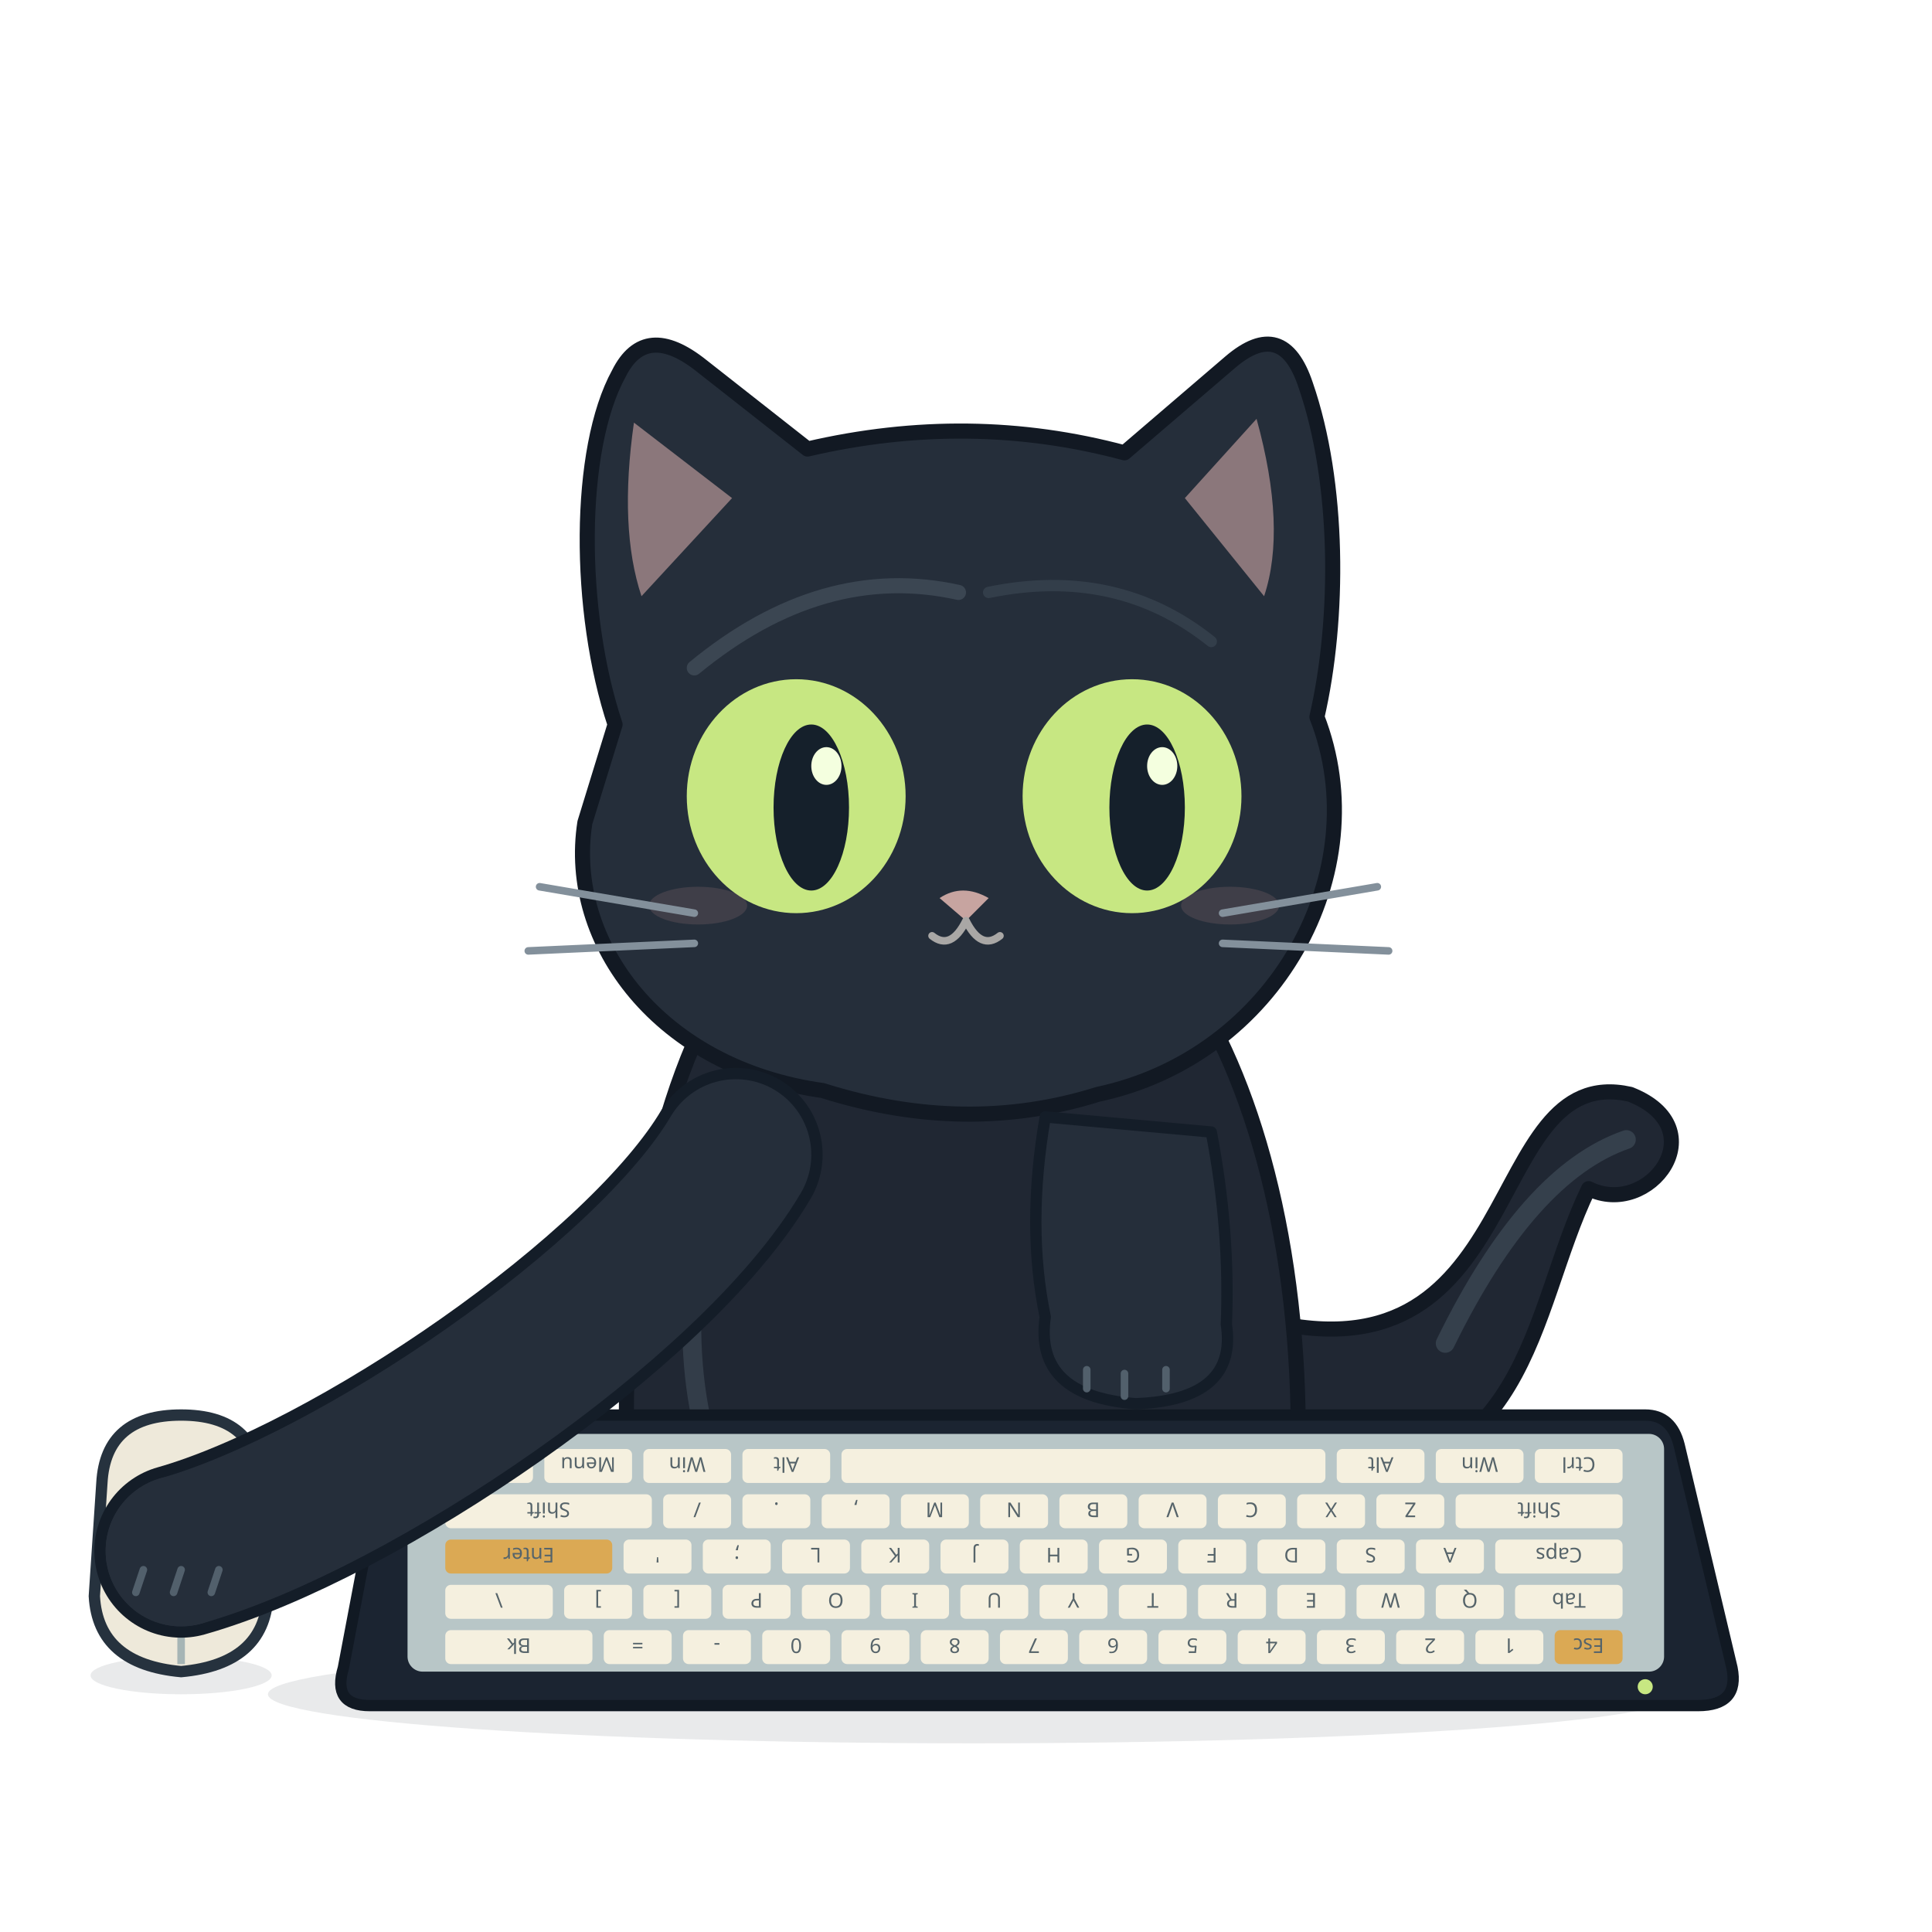
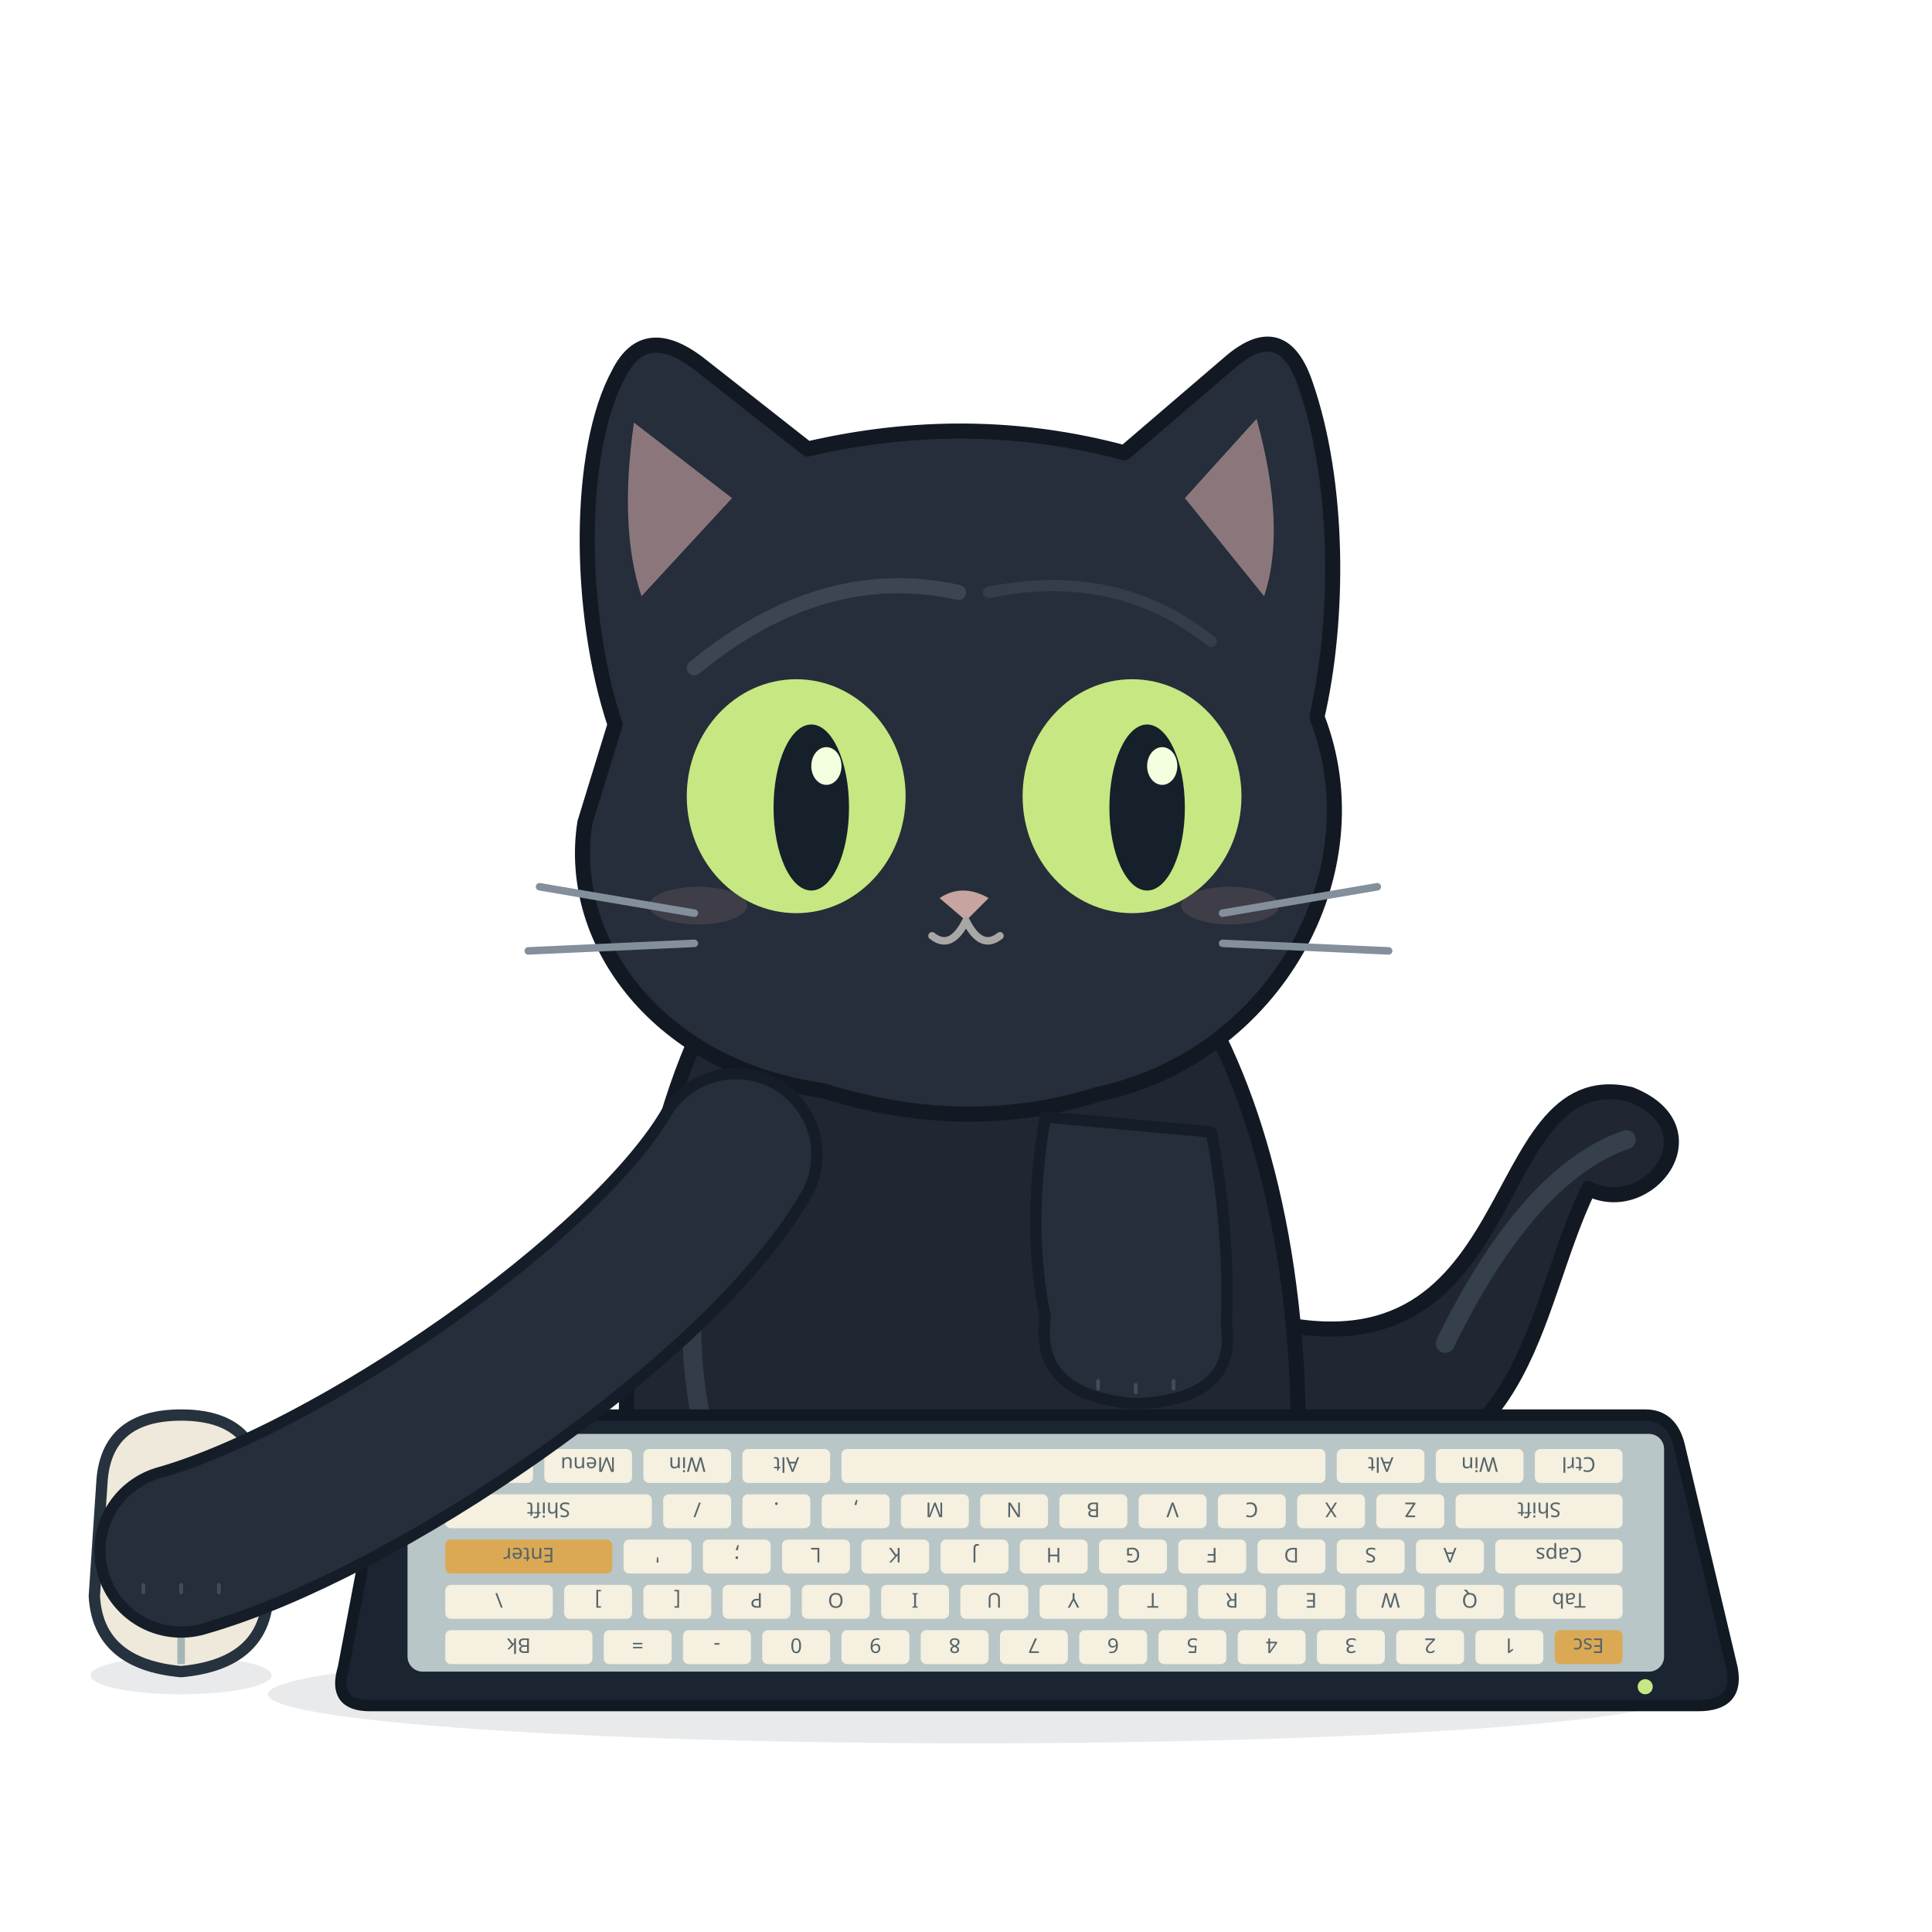
<svg xmlns="http://www.w3.org/2000/svg" width="512" height="512" viewBox="0 0 512 512">
  <ellipse cx="258" cy="449" rx="187" ry="13" fill="#17212d18" />
  <path d="M 332 349 C 406 370 392 281 432 290 C 455 299 437 323 421 315 C 405 348 406 395 345 393 Z" fill="#202733" stroke="#121923" stroke-width="4" stroke-linecap="round" stroke-linejoin="round" />
  <path d="M 383 356 Q 405 311 431 302" fill="none" stroke="#35404c" stroke-width="5" stroke-linecap="round" stroke-linejoin="round" />
  <path d="M 198 252 C 176 280 166 332 166 374 Q 163 407 195 413 L 316 413 Q 349 410 344 374 C 343 321 329 278 310 254 Z" fill="#202733" stroke="#121923" stroke-width="4" stroke-linecap="round" stroke-linejoin="round" />
  <path d="M 198 281 Q 176 339 187 381" fill="none" stroke="#333d49" stroke-width="5" stroke-linecap="round" stroke-linejoin="round" />
  <ellipse cx="210" cy="398" rx="36" ry="20" fill="#151d28" />
  <ellipse cx="303" cy="398" rx="36" ry="20" fill="#151d28" />
  <path d="M 163 192 C 153 162 153 119 164 99 Q 171 85 186 97 L 214 119 Q 257 109 298 120 L 326 96 Q 340 84 346 102 C 355 128 355 164 349 190 C 365 231 338 280 291 290 Q 256 301 218 289 C 175 283 150 250 155 218 Z" fill="#252e3a" stroke="#121923" stroke-width="4" stroke-linecap="round" stroke-linejoin="round" />
  <path d="M 168 112 Q 164 140 170 158 L 194 132 Z" fill="#8b777b" stroke="none" stroke-width="1" stroke-linecap="round" stroke-linejoin="round" />
  <path d="M 333 111 Q 341 140 335 158 L 314 132 Z" fill="#8b777b" stroke="none" stroke-width="1" stroke-linecap="round" stroke-linejoin="round" />
  <path d="M 184 177 Q 218 149 254 157" fill="none" stroke="#3b4652" stroke-width="4" stroke-linecap="round" stroke-linejoin="round" />
  <path d="M 262 157 Q 296 150 321 170" fill="none" stroke="#333e4a" stroke-width="3" stroke-linecap="round" stroke-linejoin="round" />
  <ellipse cx="211" cy="211" rx="29" ry="31" fill="#c7e782" />
  <ellipse cx="215" cy="214" rx="10" ry="22" fill="#15202b" />
  <ellipse cx="219" cy="203" rx="4" ry="5" fill="#f4ffdf" />
  <ellipse cx="300" cy="211" rx="29" ry="31" fill="#c7e782" />
  <ellipse cx="304" cy="214" rx="10" ry="22" fill="#15202b" />
  <ellipse cx="308" cy="203" rx="4" ry="5" fill="#f4ffdf" />
  <ellipse cx="185" cy="240" rx="13" ry="5" fill="#db9e9e24" />
  <ellipse cx="326" cy="240" rx="13" ry="5" fill="#db9e9e24" />
  <path d="M 249 238 Q 255 234 262 238 L 256 244 Z" fill="#c7a4a0" stroke="none" stroke-width="1" stroke-linecap="round" stroke-linejoin="round" />
  <path d="M 256 244 Q 252 252 247 248 M 256 244 Q 260 252 265 248" fill="none" stroke="#a9a7a5" stroke-width="2" stroke-linecap="round" stroke-linejoin="round" />
  <path d="M 184 242 L 143 235" fill="none" stroke="#83909b" stroke-width="2" stroke-linecap="round" stroke-linejoin="round" />
  <path d="M 184 250 L 140 252" fill="none" stroke="#83909b" stroke-width="2" stroke-linecap="round" stroke-linejoin="round" />
  <path d="M 324 242 L 365 235" fill="none" stroke="#83909b" stroke-width="2" stroke-linecap="round" stroke-linejoin="round" />
  <path d="M 324 250 L 368 252" fill="none" stroke="#83909b" stroke-width="2" stroke-linecap="round" stroke-linejoin="round" />
  <path d="M 110 375 L 436 375 Q 443 375 445 383 L 459 442 Q 461 452 450 452 L 98 452 Q 88 452 91 442 L 102 384 Q 103 375 110 375 Z" fill="#1b2431" stroke="#111923" stroke-width="3" stroke-linecap="round" stroke-linejoin="round" />
  <rect x="108" y="380" width="333" height="63" rx="4" fill="#b8c6c7" />
  <g transform="rotate(180 275 409)">
    <rect x="120" y="377" width="18" height="9" rx="1.5" fill="#dba954" />
    <text x="129.0" y="383.8" text-anchor="middle" font-family="sans-serif" font-size="5.4" fill="#56646a">Esc</text>
    <rect x="141" y="377" width="18" height="9" rx="1.5" fill="#f5f0df" />
    <text x="150.0" y="383.8" text-anchor="middle" font-family="sans-serif" font-size="5.4" fill="#56646a">1</text>
    <rect x="162" y="377" width="18" height="9" rx="1.5" fill="#f5f0df" />
    <text x="171.0" y="383.8" text-anchor="middle" font-family="sans-serif" font-size="5.4" fill="#56646a">2</text>
    <rect x="183" y="377" width="18" height="9" rx="1.5" fill="#f5f0df" />
    <text x="192.0" y="383.8" text-anchor="middle" font-family="sans-serif" font-size="5.4" fill="#56646a">3</text>
    <rect x="204" y="377" width="18" height="9" rx="1.5" fill="#f5f0df" />
    <text x="213.0" y="383.8" text-anchor="middle" font-family="sans-serif" font-size="5.4" fill="#56646a">4</text>
    <rect x="225" y="377" width="18" height="9" rx="1.5" fill="#f5f0df" />
    <text x="234.0" y="383.8" text-anchor="middle" font-family="sans-serif" font-size="5.4" fill="#56646a">5</text>
    <rect x="246" y="377" width="18" height="9" rx="1.5" fill="#f5f0df" />
    <text x="255.0" y="383.8" text-anchor="middle" font-family="sans-serif" font-size="5.4" fill="#56646a">6</text>
    <rect x="267" y="377" width="18" height="9" rx="1.5" fill="#f5f0df" />
    <text x="276.0" y="383.8" text-anchor="middle" font-family="sans-serif" font-size="5.4" fill="#56646a">7</text>
    <rect x="288" y="377" width="18" height="9" rx="1.5" fill="#f5f0df" />
    <text x="297.0" y="383.8" text-anchor="middle" font-family="sans-serif" font-size="5.4" fill="#56646a">8</text>
    <rect x="309" y="377" width="18" height="9" rx="1.5" fill="#f5f0df" />
    <text x="318.0" y="383.8" text-anchor="middle" font-family="sans-serif" font-size="5.4" fill="#56646a">9</text>
    <rect x="330" y="377" width="18" height="9" rx="1.5" fill="#f5f0df" />
    <text x="339.0" y="383.8" text-anchor="middle" font-family="sans-serif" font-size="5.4" fill="#56646a">0</text>
    <rect x="351" y="377" width="18" height="9" rx="1.5" fill="#f5f0df" />
    <text x="360.0" y="383.8" text-anchor="middle" font-family="sans-serif" font-size="5.4" fill="#56646a">-</text>
    <rect x="372" y="377" width="18" height="9" rx="1.5" fill="#f5f0df" />
    <text x="381.0" y="383.8" text-anchor="middle" font-family="sans-serif" font-size="5.4" fill="#56646a">=</text>
    <rect x="393" y="377" width="39" height="9" rx="1.5" fill="#f5f0df" />
    <text x="412.5" y="383.8" text-anchor="middle" font-family="sans-serif" font-size="5.4" fill="#56646a">Bk</text>
    <rect x="120" y="389" width="28.5" height="9" rx="1.5" fill="#f5f0df" />
    <text x="134.25" y="395.8" text-anchor="middle" font-family="sans-serif" font-size="5.4" fill="#56646a">Tab</text>
    <rect x="151.5" y="389" width="18" height="9" rx="1.5" fill="#f5f0df" />
    <text x="160.5" y="395.8" text-anchor="middle" font-family="sans-serif" font-size="5.4" fill="#56646a">Q</text>
    <rect x="172.5" y="389" width="18" height="9" rx="1.5" fill="#f5f0df" />
    <text x="181.5" y="395.8" text-anchor="middle" font-family="sans-serif" font-size="5.4" fill="#56646a">W</text>
    <rect x="193.5" y="389" width="18" height="9" rx="1.5" fill="#f5f0df" />
    <text x="202.5" y="395.8" text-anchor="middle" font-family="sans-serif" font-size="5.4" fill="#56646a">E</text>
    <rect x="214.5" y="389" width="18" height="9" rx="1.5" fill="#f5f0df" />
    <text x="223.5" y="395.8" text-anchor="middle" font-family="sans-serif" font-size="5.4" fill="#56646a">R</text>
    <rect x="235.5" y="389" width="18" height="9" rx="1.5" fill="#f5f0df" />
    <text x="244.5" y="395.8" text-anchor="middle" font-family="sans-serif" font-size="5.4" fill="#56646a">T</text>
    <rect x="256.5" y="389" width="18" height="9" rx="1.5" fill="#f5f0df" />
    <text x="265.5" y="395.8" text-anchor="middle" font-family="sans-serif" font-size="5.4" fill="#56646a">Y</text>
    <rect x="277.5" y="389" width="18" height="9" rx="1.5" fill="#f5f0df" />
    <text x="286.5" y="395.8" text-anchor="middle" font-family="sans-serif" font-size="5.4" fill="#56646a">U</text>
    <rect x="298.5" y="389" width="18" height="9" rx="1.5" fill="#f5f0df" />
    <text x="307.5" y="395.8" text-anchor="middle" font-family="sans-serif" font-size="5.4" fill="#56646a">I</text>
    <rect x="319.5" y="389" width="18" height="9" rx="1.5" fill="#f5f0df" />
    <text x="328.5" y="395.8" text-anchor="middle" font-family="sans-serif" font-size="5.4" fill="#56646a">O</text>
    <rect x="340.5" y="389" width="18" height="9" rx="1.5" fill="#f5f0df" />
    <text x="349.5" y="395.8" text-anchor="middle" font-family="sans-serif" font-size="5.4" fill="#56646a">P</text>
    <rect x="361.5" y="389" width="18" height="9" rx="1.5" fill="#f5f0df" />
    <text x="370.5" y="395.8" text-anchor="middle" font-family="sans-serif" font-size="5.4" fill="#56646a">[</text>
    <rect x="382.5" y="389" width="18" height="9" rx="1.5" fill="#f5f0df" />
    <text x="391.5" y="395.8" text-anchor="middle" font-family="sans-serif" font-size="5.4" fill="#56646a">]</text>
    <rect x="403.5" y="389" width="28.5" height="9" rx="1.5" fill="#f5f0df" />
    <text x="417.75" y="395.8" text-anchor="middle" font-family="sans-serif" font-size="5.4" fill="#56646a">\</text>
    <rect x="120" y="401" width="33.75" height="9" rx="1.5" fill="#f5f0df" />
    <text x="136.875" y="407.8" text-anchor="middle" font-family="sans-serif" font-size="5.4" fill="#56646a">Caps</text>
    <rect x="156.75" y="401" width="18" height="9" rx="1.5" fill="#f5f0df" />
    <text x="165.75" y="407.8" text-anchor="middle" font-family="sans-serif" font-size="5.4" fill="#56646a">A</text>
    <rect x="177.75" y="401" width="18" height="9" rx="1.5" fill="#f5f0df" />
    <text x="186.75" y="407.8" text-anchor="middle" font-family="sans-serif" font-size="5.4" fill="#56646a">S</text>
    <rect x="198.75" y="401" width="18" height="9" rx="1.5" fill="#f5f0df" />
    <text x="207.75" y="407.8" text-anchor="middle" font-family="sans-serif" font-size="5.4" fill="#56646a">D</text>
    <rect x="219.75" y="401" width="18" height="9" rx="1.5" fill="#f5f0df" />
    <text x="228.75" y="407.8" text-anchor="middle" font-family="sans-serif" font-size="5.4" fill="#56646a">F</text>
    <rect x="240.75" y="401" width="18" height="9" rx="1.5" fill="#f5f0df" />
    <text x="249.75" y="407.8" text-anchor="middle" font-family="sans-serif" font-size="5.4" fill="#56646a">G</text>
    <rect x="261.75" y="401" width="18" height="9" rx="1.5" fill="#f5f0df" />
    <text x="270.75" y="407.8" text-anchor="middle" font-family="sans-serif" font-size="5.4" fill="#56646a">H</text>
    <rect x="282.75" y="401" width="18" height="9" rx="1.5" fill="#f5f0df" />
    <text x="291.75" y="407.8" text-anchor="middle" font-family="sans-serif" font-size="5.4" fill="#56646a">J</text>
    <rect x="303.75" y="401" width="18" height="9" rx="1.5" fill="#f5f0df" />
    <text x="312.75" y="407.8" text-anchor="middle" font-family="sans-serif" font-size="5.4" fill="#56646a">K</text>
    <rect x="324.75" y="401" width="18" height="9" rx="1.5" fill="#f5f0df" />
    <text x="333.75" y="407.8" text-anchor="middle" font-family="sans-serif" font-size="5.4" fill="#56646a">L</text>
    <rect x="345.75" y="401" width="18" height="9" rx="1.5" fill="#f5f0df" />
    <text x="354.75" y="407.8" text-anchor="middle" font-family="sans-serif" font-size="5.4" fill="#56646a">;</text>
    <rect x="366.75" y="401" width="18" height="9" rx="1.5" fill="#f5f0df" />
    <text x="375.75" y="407.8" text-anchor="middle" font-family="sans-serif" font-size="5.4" fill="#56646a">'</text>
    <rect x="387.75" y="401" width="44.25" height="9" rx="1.5" fill="#dba954" />
    <text x="409.875" y="407.8" text-anchor="middle" font-family="sans-serif" font-size="5.4" fill="#56646a">Enter</text>
    <rect x="120" y="413" width="44.25" height="9" rx="1.5" fill="#f5f0df" />
    <text x="142.125" y="419.8" text-anchor="middle" font-family="sans-serif" font-size="5.4" fill="#56646a">Shift</text>
    <rect x="167.25" y="413" width="18" height="9" rx="1.5" fill="#f5f0df" />
    <text x="176.25" y="419.8" text-anchor="middle" font-family="sans-serif" font-size="5.4" fill="#56646a">Z</text>
    <rect x="188.25" y="413" width="18" height="9" rx="1.5" fill="#f5f0df" />
    <text x="197.25" y="419.8" text-anchor="middle" font-family="sans-serif" font-size="5.4" fill="#56646a">X</text>
    <rect x="209.25" y="413" width="18" height="9" rx="1.5" fill="#f5f0df" />
    <text x="218.25" y="419.8" text-anchor="middle" font-family="sans-serif" font-size="5.4" fill="#56646a">C</text>
    <rect x="230.25" y="413" width="18" height="9" rx="1.5" fill="#f5f0df" />
    <text x="239.25" y="419.8" text-anchor="middle" font-family="sans-serif" font-size="5.4" fill="#56646a">V</text>
    <rect x="251.25" y="413" width="18" height="9" rx="1.5" fill="#f5f0df" />
    <text x="260.25" y="419.8" text-anchor="middle" font-family="sans-serif" font-size="5.4" fill="#56646a">B</text>
    <rect x="272.25" y="413" width="18" height="9" rx="1.5" fill="#f5f0df" />
    <text x="281.25" y="419.8" text-anchor="middle" font-family="sans-serif" font-size="5.4" fill="#56646a">N</text>
    <rect x="293.25" y="413" width="18" height="9" rx="1.5" fill="#f5f0df" />
    <text x="302.25" y="419.8" text-anchor="middle" font-family="sans-serif" font-size="5.4" fill="#56646a">M</text>
    <rect x="314.25" y="413" width="18" height="9" rx="1.5" fill="#f5f0df" />
    <text x="323.25" y="419.8" text-anchor="middle" font-family="sans-serif" font-size="5.4" fill="#56646a">,</text>
    <rect x="335.25" y="413" width="18" height="9" rx="1.5" fill="#f5f0df" />
    <text x="344.25" y="419.8" text-anchor="middle" font-family="sans-serif" font-size="5.4" fill="#56646a">.</text>
    <rect x="356.25" y="413" width="18" height="9" rx="1.5" fill="#f5f0df" />
    <text x="365.25" y="419.8" text-anchor="middle" font-family="sans-serif" font-size="5.4" fill="#56646a">/</text>
    <rect x="377.25" y="413" width="54.75" height="9" rx="1.5" fill="#f5f0df" />
    <text x="404.625" y="419.8" text-anchor="middle" font-family="sans-serif" font-size="5.4" fill="#56646a">Shift</text>
    <rect x="120" y="425" width="23.25" height="9" rx="1.5" fill="#f5f0df" />
    <text x="131.625" y="431.8" text-anchor="middle" font-family="sans-serif" font-size="5.4" fill="#56646a">Ctrl</text>
    <rect x="146.25" y="425" width="23.25" height="9" rx="1.5" fill="#f5f0df" />
    <text x="157.875" y="431.8" text-anchor="middle" font-family="sans-serif" font-size="5.4" fill="#56646a">Win</text>
    <rect x="172.5" y="425" width="23.25" height="9" rx="1.5" fill="#f5f0df" />
    <text x="184.125" y="431.8" text-anchor="middle" font-family="sans-serif" font-size="5.4" fill="#56646a">Alt</text>
    <rect x="198.75" y="425" width="128.25" height="9" rx="1.5" fill="#f5f0df" />
    <text x="262.875" y="431.8" text-anchor="middle" font-family="sans-serif" font-size="5.4" fill="#56646a" />
    <rect x="330.0" y="425" width="23.25" height="9" rx="1.5" fill="#f5f0df" />
    <text x="341.625" y="431.8" text-anchor="middle" font-family="sans-serif" font-size="5.4" fill="#56646a">Alt</text>
    <rect x="356.25" y="425" width="23.25" height="9" rx="1.5" fill="#f5f0df" />
    <text x="367.875" y="431.8" text-anchor="middle" font-family="sans-serif" font-size="5.4" fill="#56646a">Win</text>
    <rect x="382.5" y="425" width="23.25" height="9" rx="1.5" fill="#f5f0df" />
    <text x="394.125" y="431.8" text-anchor="middle" font-family="sans-serif" font-size="5.4" fill="#56646a">Menu</text>
    <rect x="408.75" y="425" width="23.25" height="9" rx="1.5" fill="#f5f0df" />
    <text x="420.375" y="431.8" text-anchor="middle" font-family="sans-serif" font-size="5.4" fill="#56646a">Ctrl</text>
  </g>
  <ellipse cx="436" cy="447" rx="2" ry="2" fill="#c7e782" />
  <g transform="translate(0 0)">
    <ellipse cx="48" cy="444" rx="24" ry="5" fill="#17212d18" />
    <path d="M 27 393 Q 28 375 48 375 Q 68 375 69 393 L 71 423 Q 70 441 48 443 Q 26 441 25 423 Z" fill="#eee9da" stroke="#26323e" stroke-width="3" />
    <path d="M 26 410 H 70 M 48 410 V 441" fill="none" stroke="#a6b5b5" stroke-width="2" />
    <rect x="45" y="416" width="6" height="13" rx="3" fill="#81938d" />
  </g>
  <path d="M 195 306 C 172 345 94 398 48 411" fill="none" stroke="#141d28" stroke-width="46" stroke-linecap="round" stroke-linejoin="round" />
  <path d="M 195 306 C 172 345 94 398 48 411" fill="none" stroke="#252e3a" stroke-width="40" stroke-linecap="round" stroke-linejoin="round" />
  <ellipse cx="48" cy="411" rx="20" ry="20" fill="#252e3a" />
-   <path d="M 38 416 l -2 6" fill="none" stroke="#52606c" stroke-width="2" stroke-linecap="round" stroke-linejoin="round" />
-   <path d="M 48 416 l -2 6" fill="none" stroke="#52606c" stroke-width="2" stroke-linecap="round" stroke-linejoin="round" />
-   <path d="M 58 416 l -2 6" fill="none" stroke="#52606c" stroke-width="2" stroke-linecap="round" stroke-linejoin="round" />
+   <path d="M 38 420 l 0 2" fill="none" stroke="#404d59" stroke-width="1" stroke-linecap="round" stroke-linejoin="round" />
+   <path d="M 48 420 l 0 2" fill="none" stroke="#404d59" stroke-width="1" stroke-linecap="round" stroke-linejoin="round" />
+   <path d="M 58 420 l 0 2" fill="none" stroke="#404d59" stroke-width="1" stroke-linecap="round" stroke-linejoin="round" />
  <path d="M 277 296 Q 272 325 277 349 Q 274 370 301 372 Q 328 371 325 351 Q 326 326 321 300 Z" fill="#252e3a" stroke="#141d28" stroke-width="3" stroke-linecap="round" stroke-linejoin="round" />
-   <path d="M 288 363 L 288 368 M 298 364 L 298 370 M 309 363 L 309 368" fill="none" stroke="#52606c" stroke-width="2" stroke-linecap="round" stroke-linejoin="round" />
+   <path d="M 291 366 l 0 2 M 301 367 l 0 2 M 311 366 l 0 2" fill="none" stroke="#404d59" stroke-width="1" stroke-linecap="round" stroke-linejoin="round" />
</svg>
